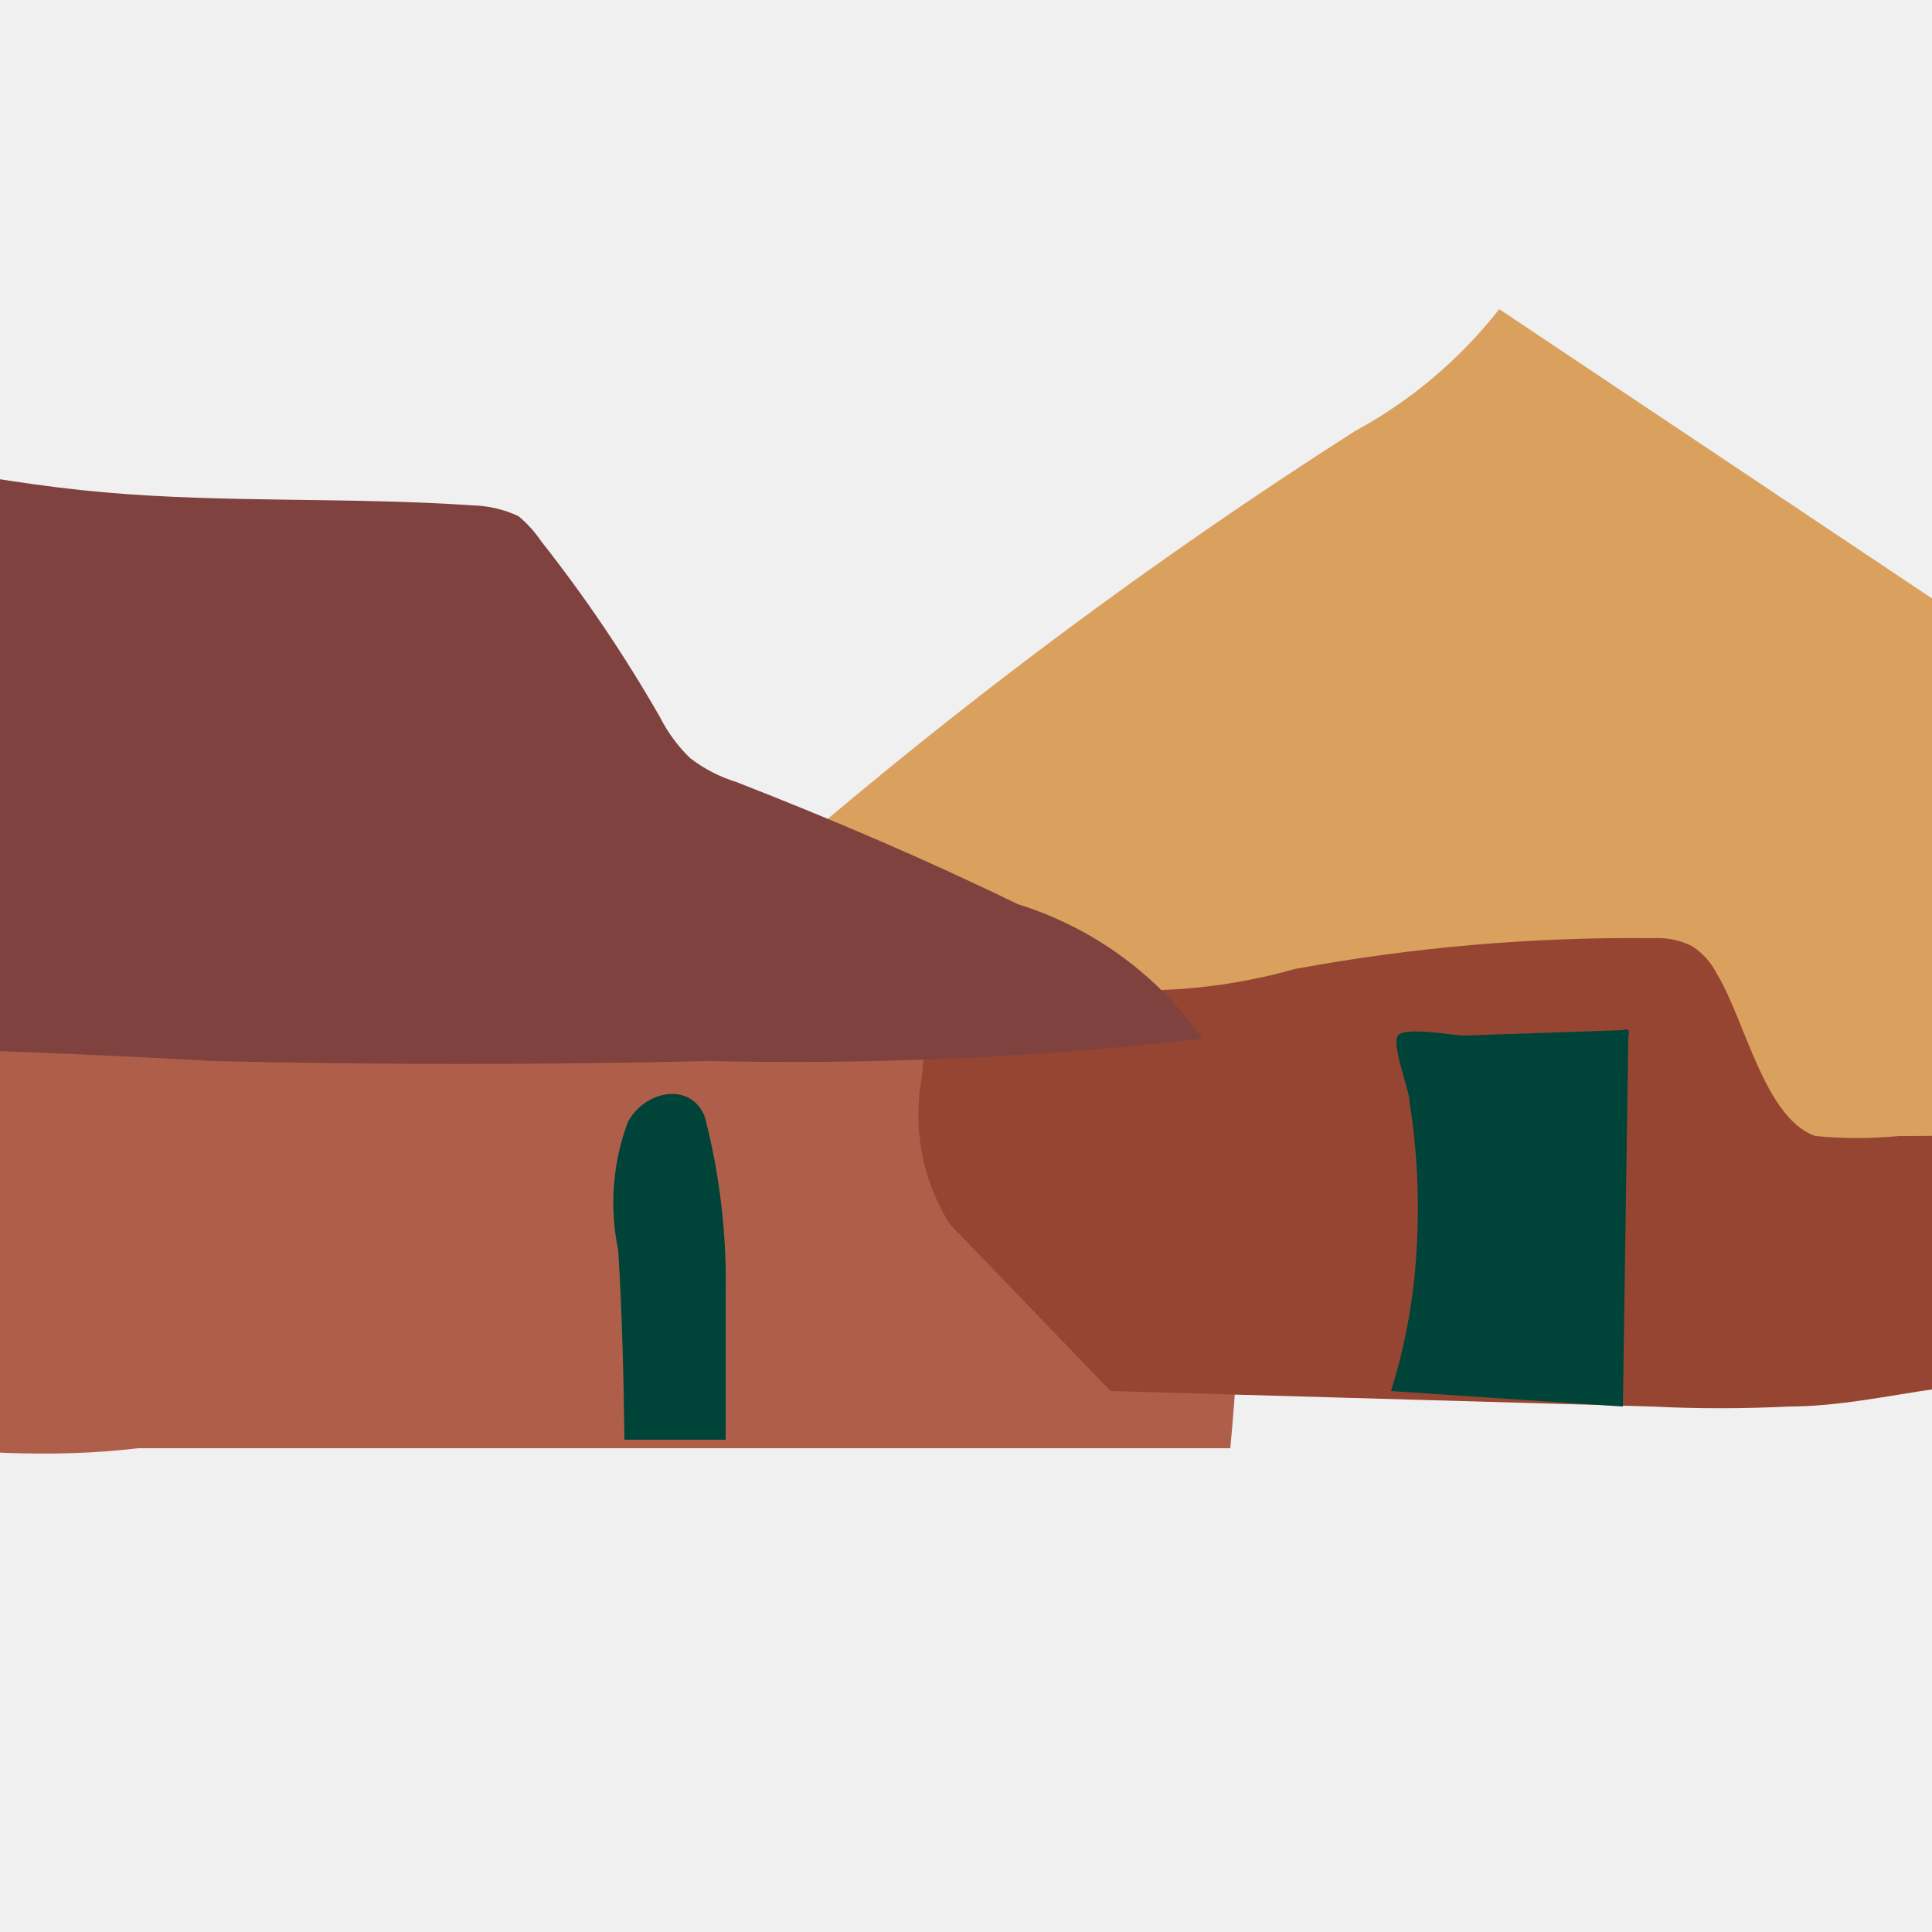
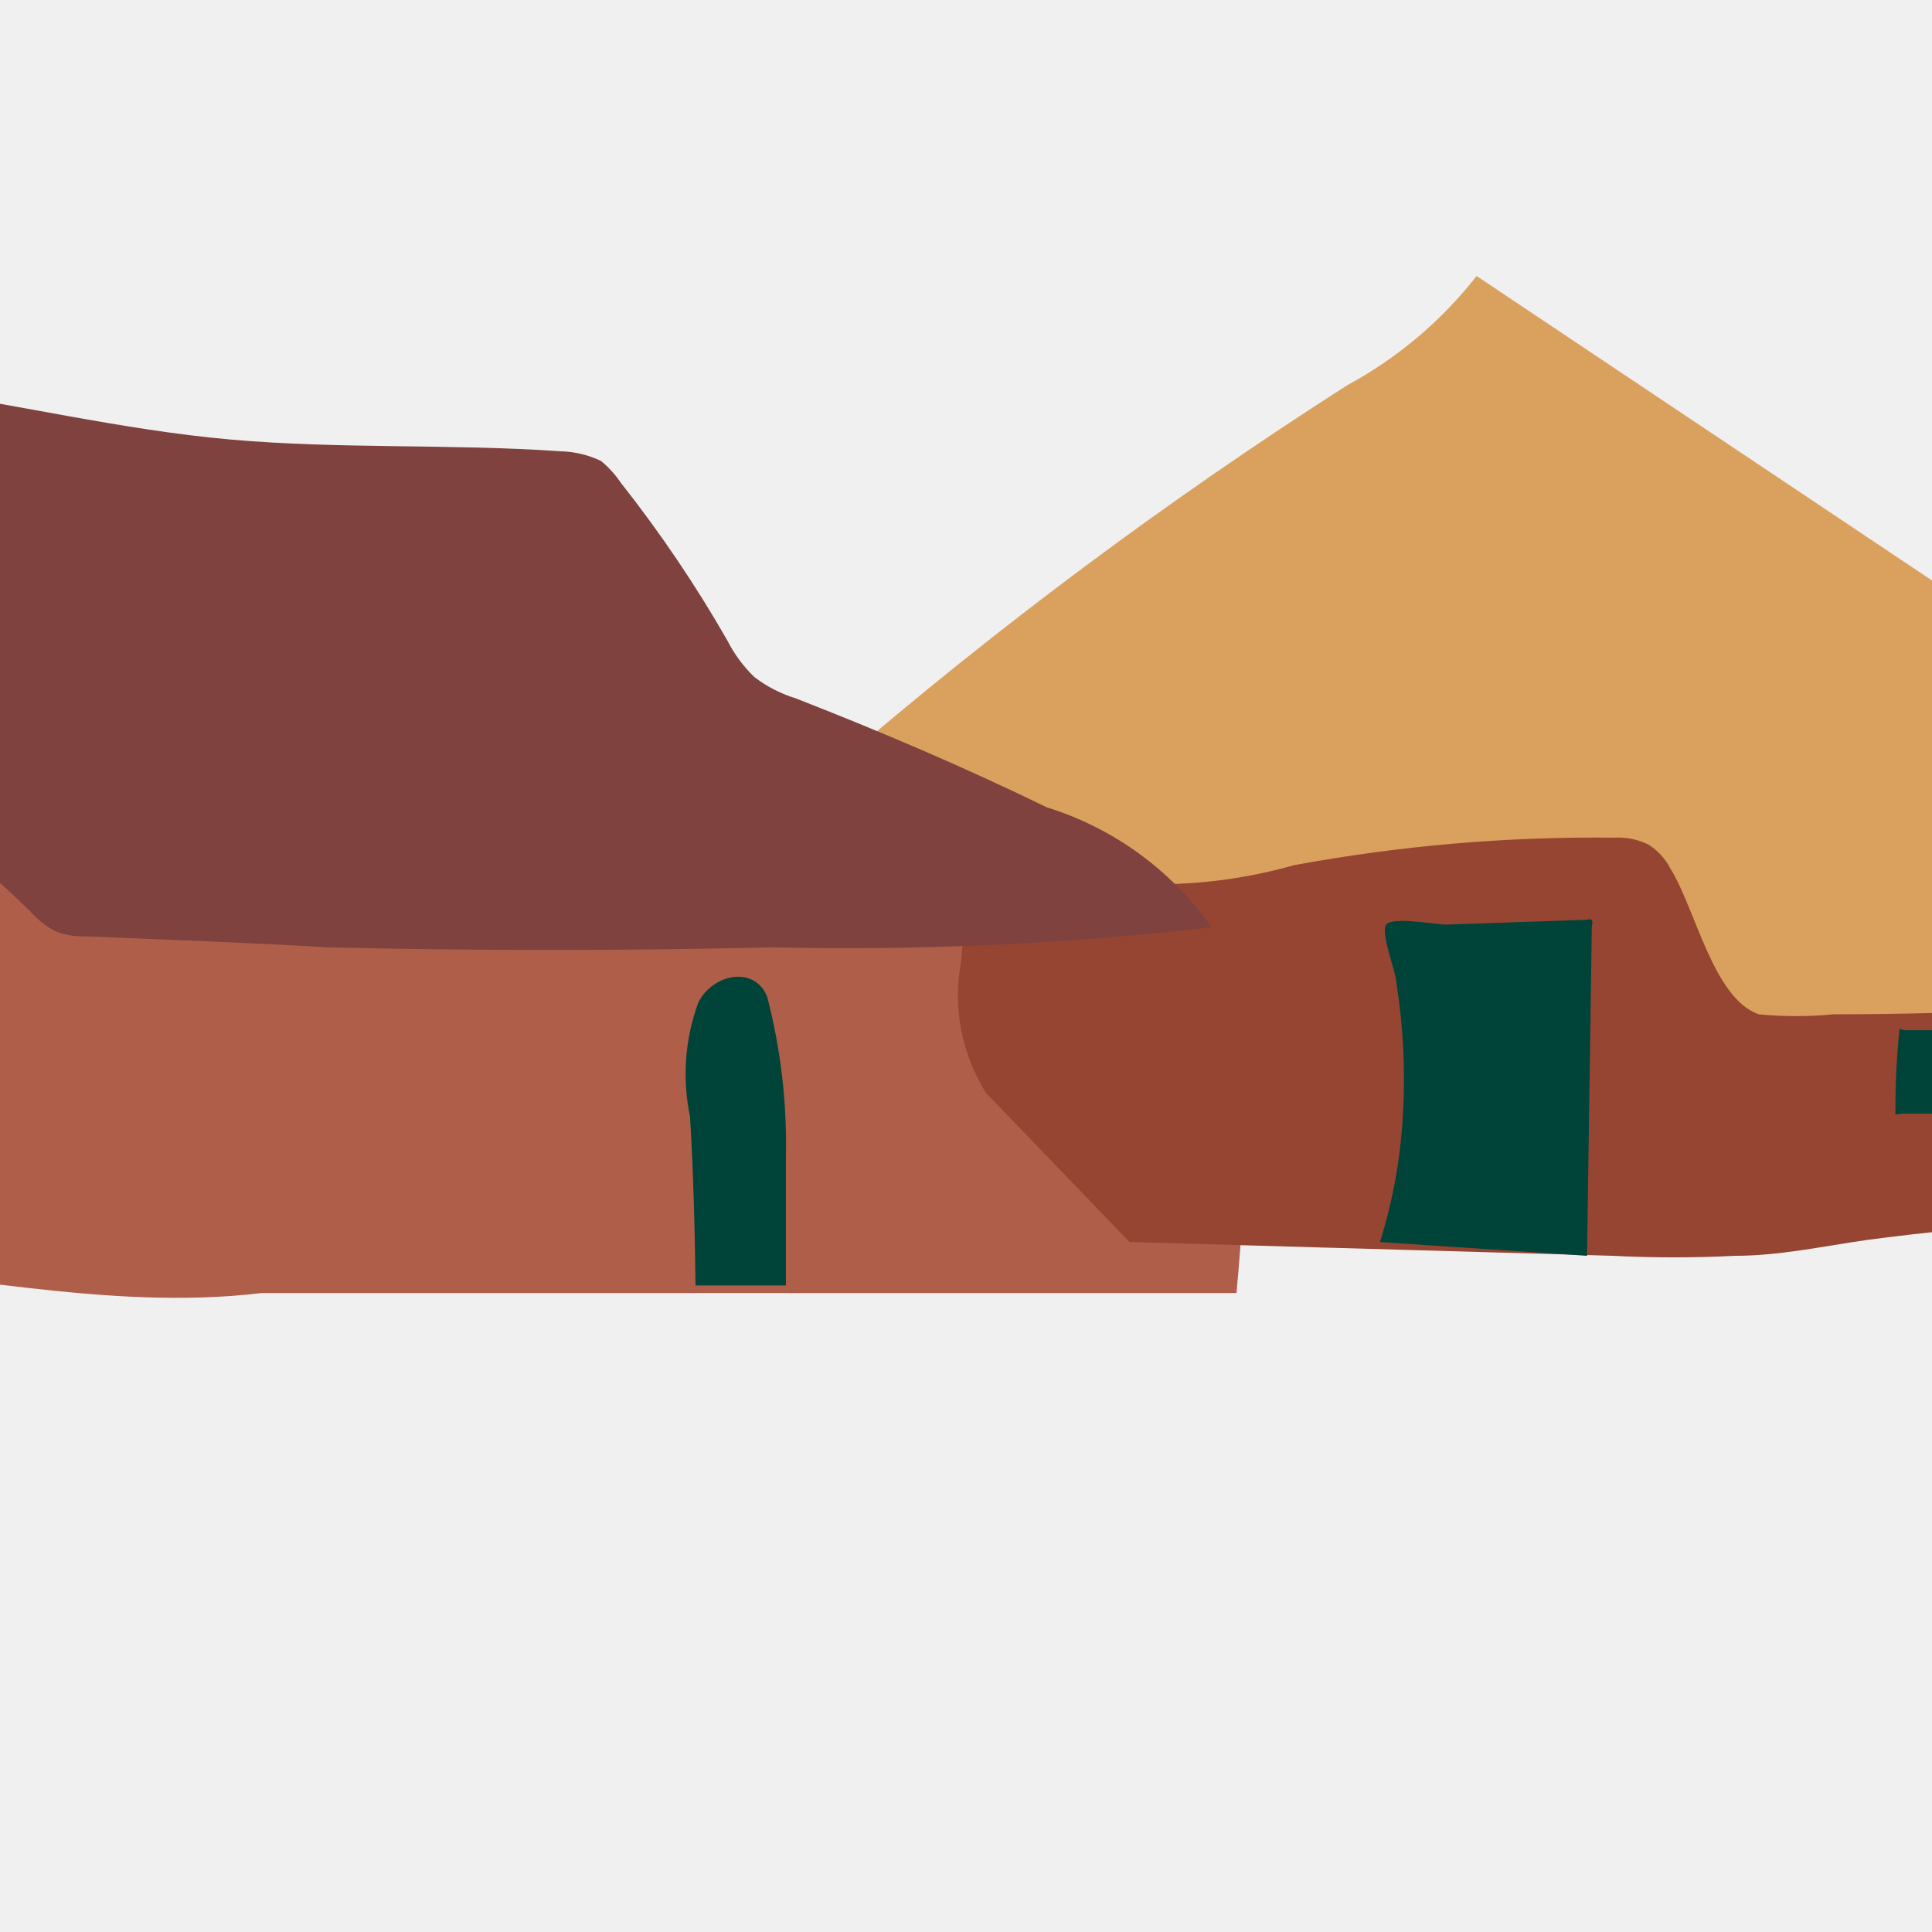
- <svg xmlns="http://www.w3.org/2000/svg" viewBox="13 18 25 25">
+ <svg xmlns="http://www.w3.org/2000/svg" viewBox="11 18 28 28">
  <defs>
    <style>.b32262e0-ac58-4f1f-bf37-1f4b313c9857{fill:#af5f49;}.f448e2f4-d9de-4afc-bab5-c741dbed4635{fill:#954532;}.aca649b3-533d-424b-8671-fb6a2b6d08c0{fill:#daa15e;}.b9c9dd4f-d39b-442f-979f-c0b634311932{fill:#004339;}.a54c7197-85c2-4d43-8144-fa8b866a58ce{fill:#fff;}.af38d087-5c9b-4a38-8635-9980f3879ba4{fill:#80423f;}</style>
  </defs>
  <path class="b32262e0-ac58-4f1f-bf37-1f4b313c9857" d="M4.18,23.47C3.29,25.7,1.54,27.54.79,29.82a12,12,0,0,0,2,.18,33.54,33.54,0,0,0-.45,6.17A41.81,41.81,0,0,0,8,36.32c2.27.09,4.53.69,6.79.42H28.92a32.09,32.09,0,0,0,.08-5c0-.15,0-.3,0-.45s0-.09,0-.12a.18.18,0,0,0-.09,0,7.37,7.37,0,0,0-1.38-.29h-7.4l.44-2.67a.18.18,0,0,1-.2.15.47.47,0,0,1-.24-.15c-.84-.8-1.19-2.08-2.18-2.68a4.5,4.5,0,0,0-2.39-.42,49.8,49.8,0,0,1-7.22-.53,2.34,2.34,0,0,1-.78-.23c-.14-.08-.27-.2-.41-.29a1.89,1.89,0,0,0-.77-.25,5.52,5.52,0,0,0-1.15-.08c-.35,0-.8,0-.9-.36C4.17,23.43,4.23,23.33,4.18,23.47Z" />
  <path class="f448e2f4-d9de-4afc-bab5-c741dbed4635" d="M27.37,36l7,.2a17.61,17.61,0,0,0,1.78,0c.64,0,1.28-.14,1.91-.23,3.46-.46,7-.38,10.46-.72l-.13-3.16c-4,0-8,.13-11.94.33A7.12,7.12,0,0,0,35,30a2,2,0,0,0-.6-.48,2.19,2.19,0,0,0-1-.08l-7.11.67a1.75,1.75,0,0,0-.57.12c-.61.26-.74,1-.79,1.7a2.66,2.66,0,0,0,.36,1.91" />
  <path class="aca649b3-533d-424b-8671-fb6a2b6d08c0" d="M34.39,30.14a1,1,0,0,1,.5.1.9.9,0,0,1,.32.35c.37.6.62,1.88,1.28,2.11a5.55,5.55,0,0,0,1.08,0c3.89,0,7.54-.44,11.43-.4a2.75,2.75,0,0,0-1.55-1.11A31.46,31.46,0,0,1,44,29.59c-1.52-.85-3-1.82-4.42-2.79L32.4,22a6,6,0,0,1-1.87,1.58,64.47,64.47,0,0,0-7.41,5.52,13.52,13.52,0,0,0,2.49,1.39,7.29,7.29,0,0,0,4.14.05A24,24,0,0,1,34.39,30.14Z" />
  <path class="b9c9dd4f-d39b-442f-979f-c0b634311932" d="M21.08,36.63h1.31c0-.59,0-1.72,0-1.87a8.5,8.5,0,0,0-.27-2.31c-.18-.46-.79-.34-1,.08A3,3,0,0,0,21,34.18C21.05,35,21.07,35.81,21.08,36.63Z" />
  <path class="b9c9dd4f-d39b-442f-979f-c0b634311932" d="M34,31.33a.09.09,0,0,1,.07,0,.13.13,0,0,1,0,.09L34,36.2,31,36a7.5,7.5,0,0,0,.33-1.81,8.89,8.89,0,0,0-.09-1.93c0-.16-.24-.74-.15-.86s.71,0,.87,0Z" />
  <path class="b9c9dd4f-d39b-442f-979f-c0b634311932" d="M38.53,32.91a10.88,10.88,0,0,0-.06,1.14s0,.07,0,.09.06,0,.1,0h.55l0-1.21h-.53" />
  <path class="b9c9dd4f-d39b-442f-979f-c0b634311932" d="M41.26,32.83A10.74,10.74,0,0,0,41.2,34a.11.11,0,0,0,0,.08s.06,0,.1,0h.55l0-1.21h-.53" />
  <path class="b9c9dd4f-d39b-442f-979f-c0b634311932" d="M44,32.9A7.26,7.26,0,0,0,43.89,34a.11.11,0,0,0,0,.08.15.15,0,0,0,.11,0h.54l0-1.21h-.52" />
  <path class="b9c9dd4f-d39b-442f-979f-c0b634311932" d="M4.84,36.26H5.93c.2,0,.4.07.6.07l-.07-4.44a21.86,21.86,0,0,0-2.56,0c0,.92,0,1.85,0,2.77A10.11,10.11,0,0,0,4.06,36c0,.15,0,.24.2.26Z" />
  <path class="a54c7197-85c2-4d43-8144-fa8b866a58ce" d="M3.3,25.78c-.16.22-.33.58-.47.81a1.81,1.81,0,0,0-.37.66c1.36.27,2.8,0,4.13.44a7.17,7.17,0,0,0-.94-2.53,5.69,5.69,0,0,1-.58-1.05,1.88,1.88,0,0,0-.16-.39.44.44,0,0,0-.47-.11c-.18.07-.43.8-.51,1A4.85,4.85,0,0,1,3.3,25.78Z" />
  <path class="af38d087-5c9b-4a38-8635-9980f3879ba4" d="M12.24,31.57a1.08,1.08,0,0,1-.43-.07,1.28,1.28,0,0,1-.37-.29,13.55,13.55,0,0,0-3-2.23,6.45,6.45,0,0,1-2.16-1.5,5,5,0,0,1-.57-1l-1.37-3a23.48,23.48,0,0,1,5.3.15c1.57.22,3.12.6,4.7.74s3.19.06,4.78.17a1.46,1.46,0,0,1,.59.14A1.52,1.52,0,0,1,20,25a18.59,18.59,0,0,1,1.54,2.28,2,2,0,0,0,.39.53,1.9,1.9,0,0,0,.6.31c1.23.48,2.45,1,3.64,1.58a4.58,4.58,0,0,1,2.39,1.74,46.62,46.62,0,0,1-6.37.29c-2.15.05-4.29.05-6.44,0C14.59,31.66,13.42,31.62,12.24,31.57Z" />
</svg>
